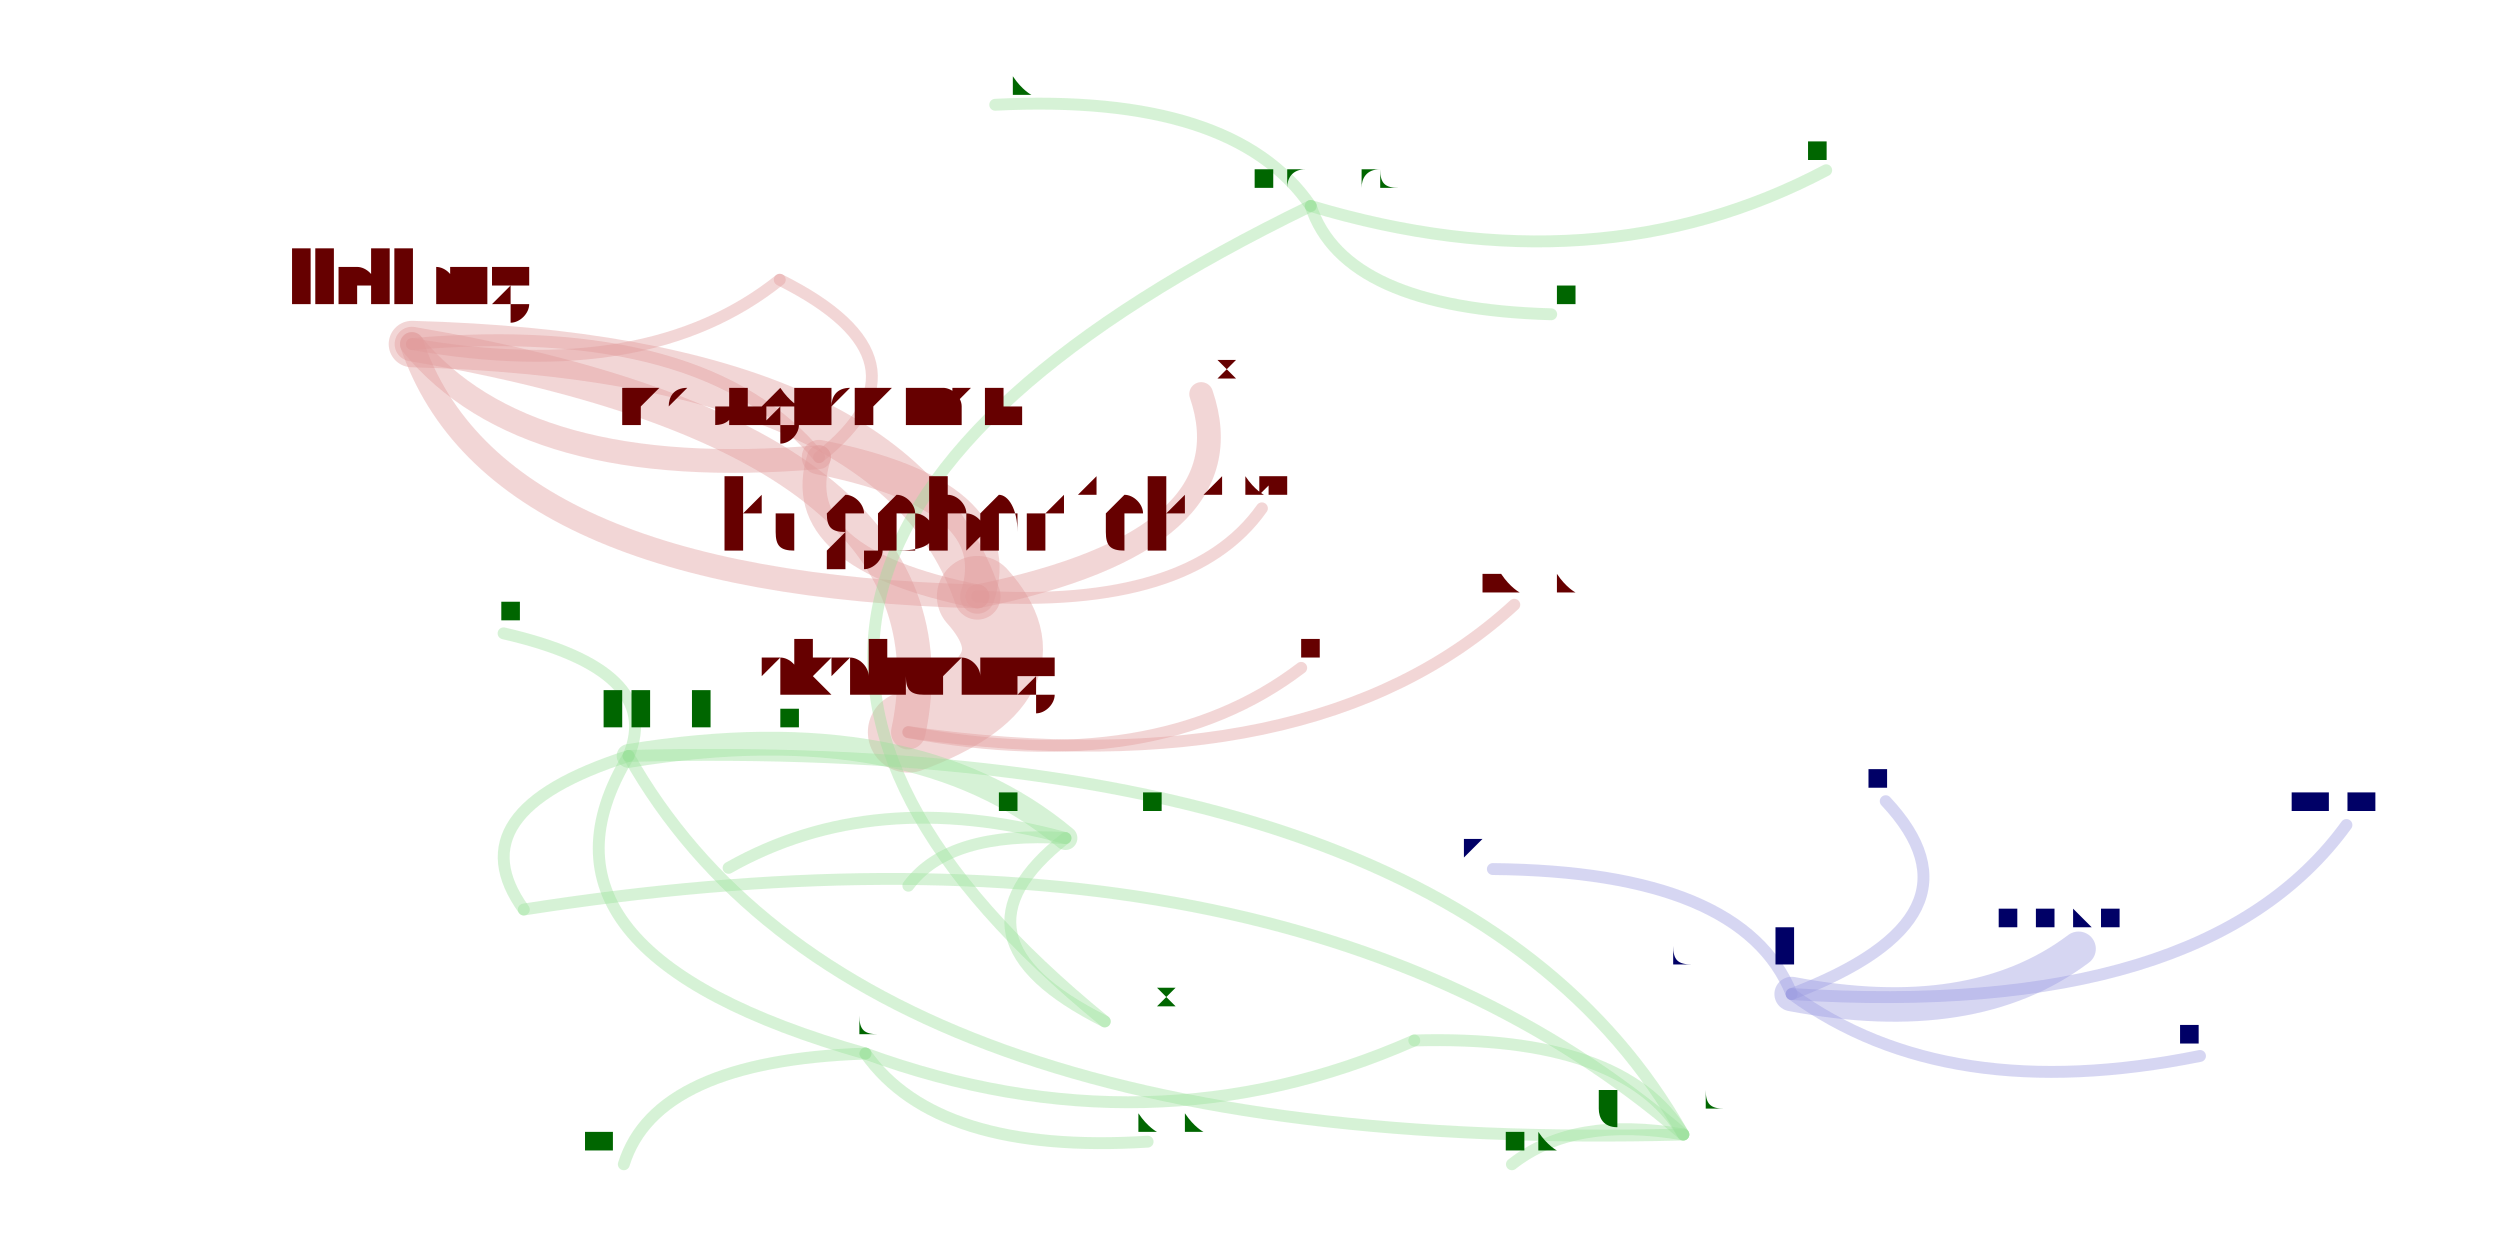
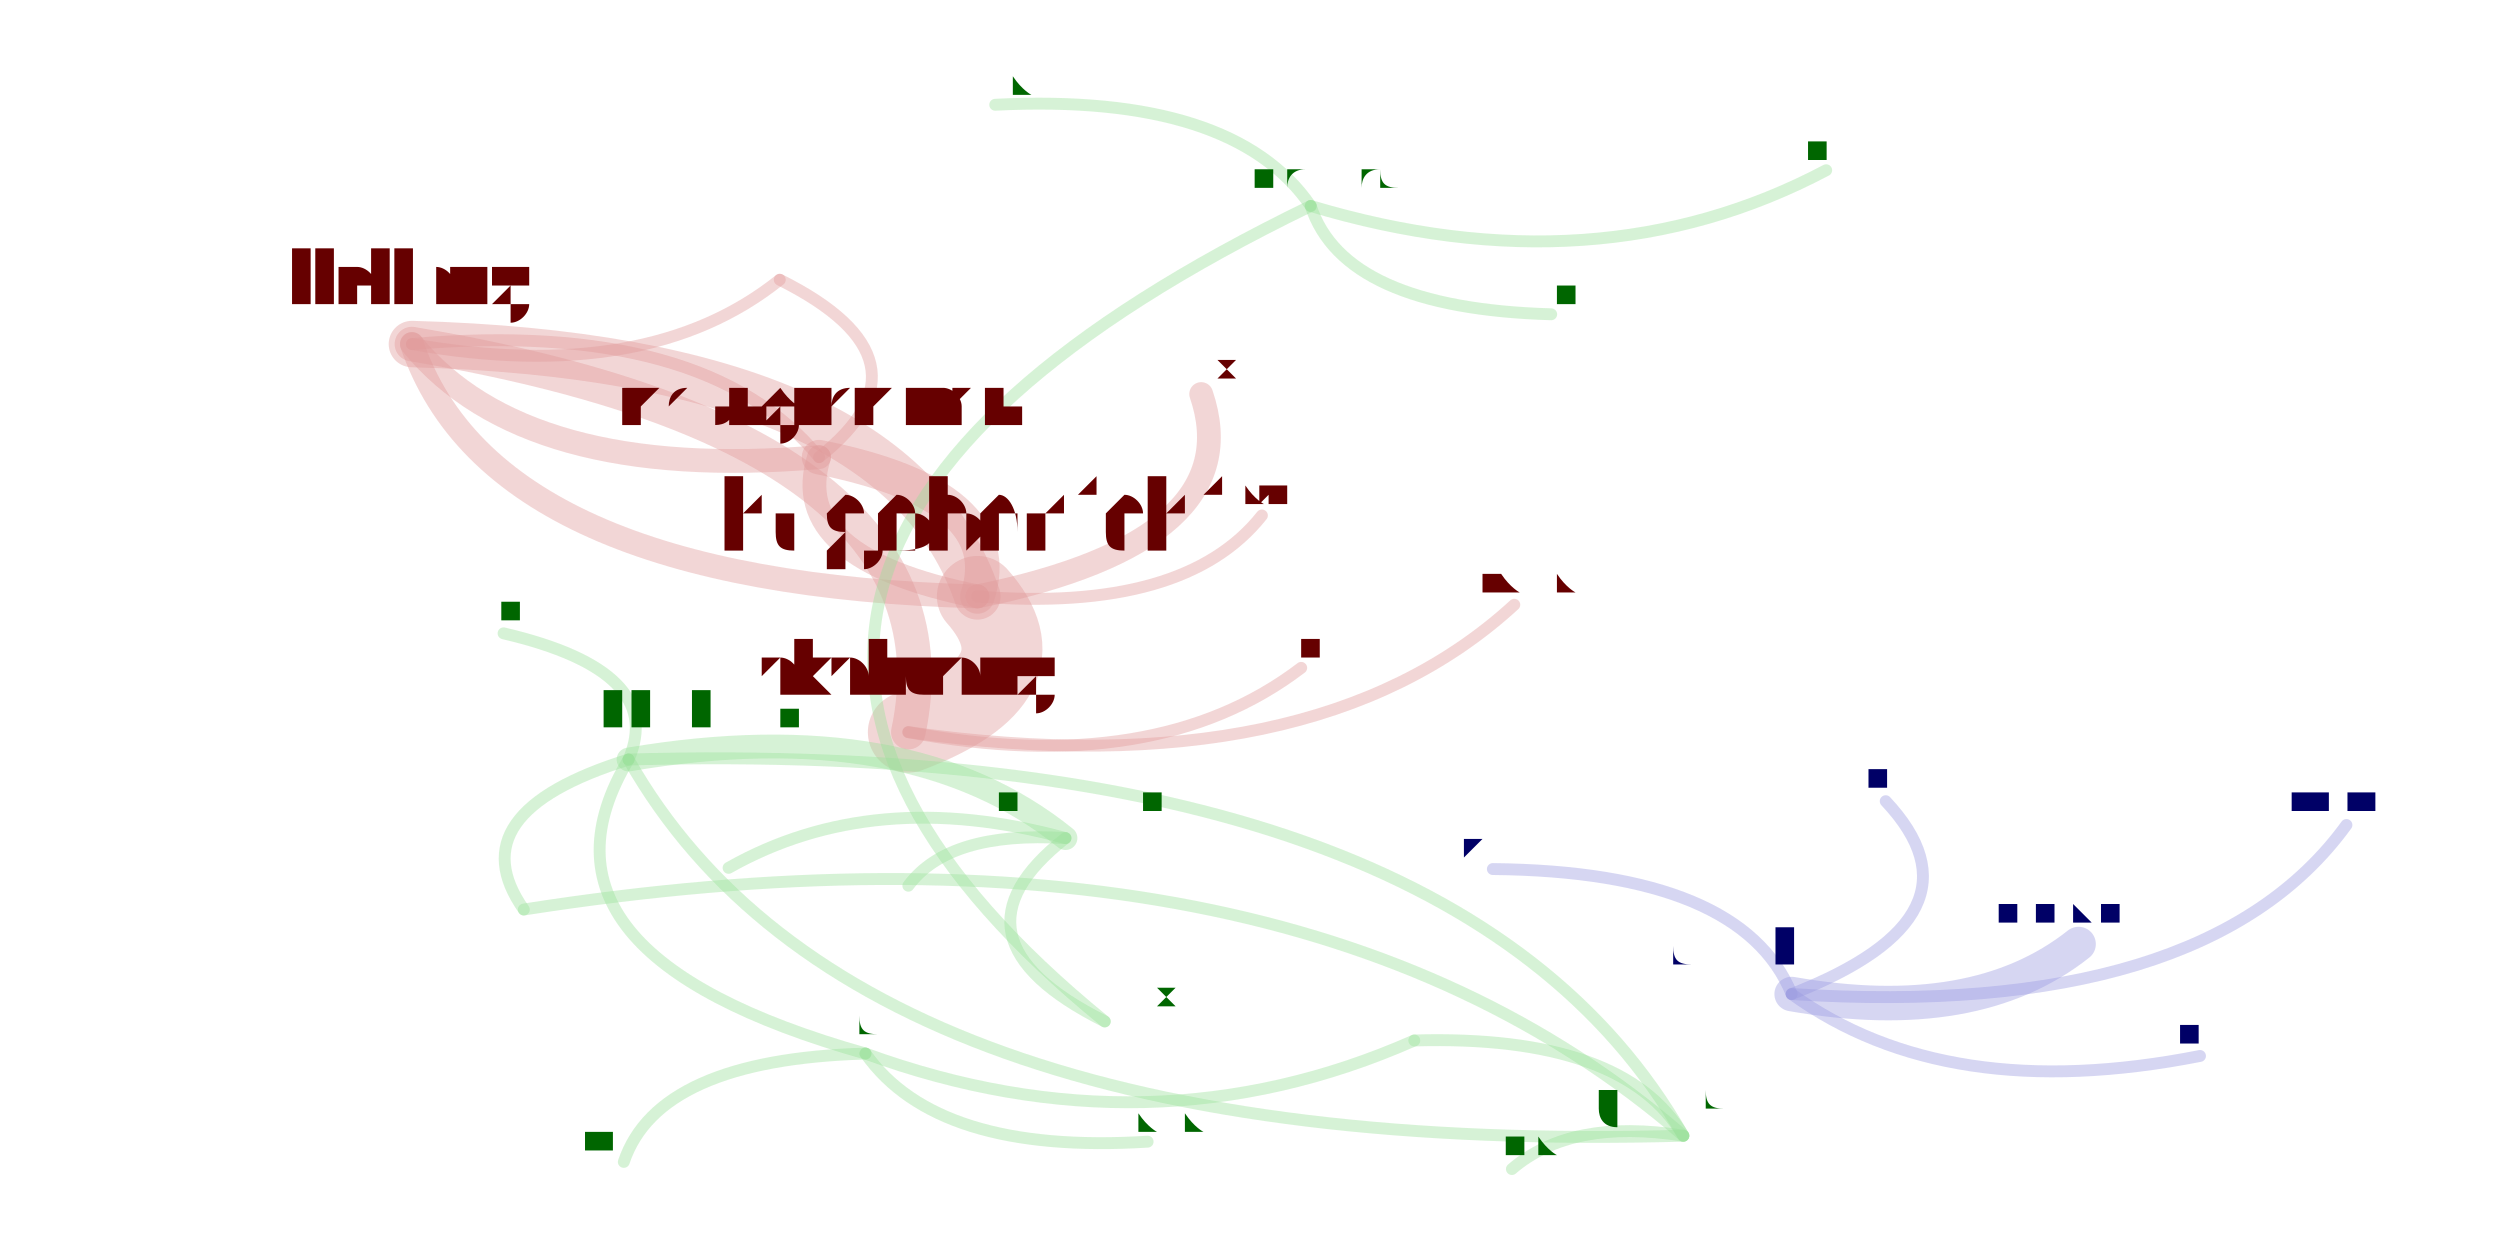
<svg xmlns="http://www.w3.org/2000/svg" width="4000" height="2000" viewBox="-0.025 -0.025 2.05 1.05">
  <style>
    path {
      fill: none;
      stroke-linecap: round;
      stroke-opacity: 0.4;
    }

    text {
      text-anchor: middle;
      alignment-baseline: hanging;
    }
  </style>
  <g opacity="0.4">
-     <path d="M0.713 0.590 Q0.765 0.344 0.296 0.264" stroke="hsl(0.0,100%,35%)" stroke-width="0.029" />
-     <path d="M0.713 0.590 Q0.833 0.545 0.771 0.476" stroke="hsl(0.0,100%,35%)" stroke-width="0.068" />
+     <path d="M0.713 0.590 Q0.765 0.343 0.296 0.264" stroke="hsl(0.0,100%,35%)" stroke-width="0.029" />
+     <path d="M0.713 0.590 Q0.832 0.545 0.771 0.476" stroke="hsl(0.0,100%,35%)" stroke-width="0.068" />
    <path d="M0.713 0.590 Q0.921 0.629 1.043 0.536" stroke="hsl(0.0,100%,35%)" stroke-width="0.01" />
    <path d="M0.713 0.590 Q1.053 0.638 1.222 0.483" stroke="hsl(0.0,100%,35%)" stroke-width="0.01" />
    <path d="M0.296 0.264 Q0.391 0.380 0.638 0.359" stroke="hsl(0.0,100%,35%)" stroke-width="0.02" />
    <path d="M0.296 0.264 Q0.494 0.299 0.605 0.210" stroke="hsl(0.0,100%,35%)" stroke-width="0.01" />
    <path d="M0.296 0.264 Q0.364 0.465 0.771 0.476" stroke="hsl(0.0,100%,35%)" stroke-width="0.02" />
    <path d="M0.771 0.476 Q1.001 0.429 0.959 0.306" stroke="hsl(0.0,100%,35%)" stroke-width="0.02" />
    <path d="M0.771 0.476 Q0.799 0.391 0.638 0.359" stroke="hsl(0.0,100%,35%)" stroke-width="0.029" />
    <path d="M0.771 0.476 Q0.703 0.275 0.296 0.264" stroke="hsl(0.0,100%,35%)" stroke-width="0.039" />
-     <path d="M0.771 0.476 Q0.950 0.487 1.010 0.402" stroke="hsl(0.0,100%,35%)" stroke-width="0.01" />
+     <path d="M0.771 0.476 Q0.945 0.490 1.010 0.408" stroke="hsl(0.0,100%,35%)" stroke-width="0.01" />
    <path d="M0.845 0.679 Q0.747 0.673 0.713 0.719" stroke="hsl(120.0,100%,35%)" stroke-width="0.01" />
-     <path d="M0.845 0.679 Q0.716 0.571 0.478 0.610" stroke="hsl(120.0,100%,35%)" stroke-width="0.02" />
+     <path d="M0.845 0.679 Q0.714 0.573 0.478 0.613" stroke="hsl(120.0,100%,35%)" stroke-width="0.02" />
    <path d="M0.845 0.679 Q0.738 0.763 0.878 0.833" stroke="hsl(120.0,100%,35%)" stroke-width="0.01" />
    <path d="M0.845 0.679 Q0.684 0.635 0.562 0.704" stroke="hsl(120.0,100%,35%)" stroke-width="0.01" />
-     <path d="M0.478 0.610 Q0.667 0.946 1.364 0.928" stroke="hsl(120.0,100%,35%)" stroke-width="0.01" />
-     <path d="M0.478 0.610 Q0.508 0.538 0.373 0.507" stroke="hsl(120.0,100%,35%)" stroke-width="0.01" />
-     <path d="M0.478 0.610 Q0.331 0.657 0.390 0.739" stroke="hsl(120.0,100%,35%)" stroke-width="0.01" />
-     <path d="M0.478 0.610 Q0.378 0.775 0.677 0.860" stroke="hsl(120.0,100%,35%)" stroke-width="0.01" />
+     <path d="M0.478 0.613 Q0.668 0.948 1.364 0.929" stroke="hsl(120.0,100%,35%)" stroke-width="0.01" />
+     <path d="M0.478 0.613 Q0.510 0.539 0.373 0.507" stroke="hsl(120.0,100%,35%)" stroke-width="0.01" />
+     <path d="M0.478 0.613 Q0.333 0.658 0.390 0.739" stroke="hsl(120.0,100%,35%)" stroke-width="0.01" />
+     <path d="M0.478 0.613 Q0.380 0.776 0.677 0.860" stroke="hsl(120.0,100%,35%)" stroke-width="0.01" />
    <path d="M1.455 0.810 Q1.802 0.832 1.921 0.668" stroke="hsl(240.0,100%,35%)" stroke-width="0.01" />
-     <path d="M1.455 0.810 Q1.625 0.745 1.534 0.648" stroke="hsl(240.0,100%,35%)" stroke-width="0.01" />
-     <path d="M1.455 0.810 Q1.414 0.707 1.204 0.705" stroke="hsl(240.0,100%,35%)" stroke-width="0.01" />
-     <path d="M1.455 0.810 Q1.585 0.905 1.798 0.862" stroke="hsl(240.0,100%,35%)" stroke-width="0.01" />
-     <path d="M1.455 0.810 Q1.607 0.839 1.696 0.772" stroke="hsl(240.0,100%,35%)" stroke-width="0.029" />
-     <path d="M1.364 0.928 Q1.272 0.912 1.220 0.953" stroke="hsl(120.0,100%,35%)" stroke-width="0.01" />
-     <path d="M1.364 0.928 Q1.028 0.639 0.390 0.739" stroke="hsl(120.0,100%,35%)" stroke-width="0.01" />
-     <path d="M1.364 0.928 Q1.314 0.844 1.138 0.849" stroke="hsl(120.0,100%,35%)" stroke-width="0.01" />
-     <path d="M1.364 0.928 Q1.175 0.592 0.478 0.610" stroke="hsl(120.0,100%,35%)" stroke-width="0.01" />
+     <path d="M1.455 0.810 Q1.624 0.744 1.534 0.648" stroke="hsl(240.0,100%,35%)" stroke-width="0.01" />
+     <path d="M1.455 0.810 Q1.413 0.707 1.204 0.705" stroke="hsl(240.0,100%,35%)" stroke-width="0.01" />
+     <path d="M1.455 0.810 Q1.585 0.904 1.798 0.862" stroke="hsl(240.0,100%,35%)" stroke-width="0.01" />
+     <path d="M1.455 0.810 Q1.609 0.837 1.696 0.768" stroke="hsl(240.0,100%,35%)" stroke-width="0.029" />
+     <path d="M1.364 0.929 Q1.270 0.914 1.220 0.957" stroke="hsl(120.0,100%,35%)" stroke-width="0.01" />
+     <path d="M1.364 0.929 Q1.029 0.639 0.390 0.739" stroke="hsl(120.0,100%,35%)" stroke-width="0.01" />
+     <path d="M1.364 0.929 Q1.314 0.844 1.138 0.849" stroke="hsl(120.0,100%,35%)" stroke-width="0.01" />
+     <path d="M1.364 0.929 Q1.173 0.594 0.478 0.613" stroke="hsl(120.0,100%,35%)" stroke-width="0.01" />
    <path d="M0.638 0.359 Q0.611 0.444 0.771 0.476" stroke="hsl(0.0,100%,35%)" stroke-width="0.02" />
    <path d="M0.638 0.359 Q0.543 0.243 0.296 0.264" stroke="hsl(0.0,100%,35%)" stroke-width="0.01" />
    <path d="M0.638 0.359 Q0.741 0.278 0.605 0.210" stroke="hsl(0.0,100%,35%)" stroke-width="0.01" />
    <path d="M1.051 0.148 Q0.986 0.053 0.786 0.063" stroke="hsl(120.0,100%,35%)" stroke-width="0.01" />
    <path d="M1.051 0.148 Q1.291 0.220 1.484 0.118" stroke="hsl(120.0,100%,35%)" stroke-width="0.01" />
    <path d="M1.051 0.148 Q0.416 0.456 0.878 0.833" stroke="hsl(120.0,100%,35%)" stroke-width="0.01" />
    <path d="M1.051 0.148 Q1.079 0.234 1.253 0.239" stroke="hsl(120.0,100%,35%)" stroke-width="0.01" />
    <path d="M0.677 0.860 Q0.916 0.947 1.138 0.849" stroke="hsl(120.0,100%,35%)" stroke-width="0.01" />
-     <path d="M0.677 0.860 Q0.501 0.866 0.474 0.953" stroke="hsl(120.0,100%,35%)" stroke-width="0.01" />
+     <path d="M0.677 0.860 Q0.503 0.865 0.474 0.951" stroke="hsl(120.0,100%,35%)" stroke-width="0.01" />
    <path d="M0.677 0.860 Q0.737 0.945 0.914 0.934" stroke="hsl(120.0,100%,35%)" stroke-width="0.01" />
  </g>
  <text x="0.713" y="0.558" font-size="0.064" fill="hsl(0.0,100%,20%)">akahuang</text>
  <text x="0.296" y="0.231" font-size="0.067" fill="hsl(0.0,100%,20%)">jiejiang</text>
  <text x="0.771" y="0.434" font-size="0.085" fill="hsl(0.0,100%,20%)">hugobenichi</text>
  <text x="1.043" y="0.527" font-size="0.019" fill="hsl(0.0,100%,20%)">hashimoto</text>
  <text x="1.222" y="0.473" font-size="0.019" fill="hsl(0.0,100%,20%)">chungsheng</text>
  <text x="0.845" y="0.658" font-size="0.042" fill="hsl(120.0,100%,20%)">briannorris</text>
  <text x="0.713" y="0.710" font-size="0.019" fill="hsl(120.0,100%,20%)">akhna</text>
-   <text x="0.478" y="0.586" font-size="0.049" fill="hsl(120.0,100%,20%)">sarthakkukreti</text>
+   <text x="0.478" y="0.588" font-size="0.049" fill="hsl(120.0,100%,20%)">sarthakkukreti</text>
  <text x="0.878" y="0.820" font-size="0.026" fill="hsl(120.0,100%,20%)">jmpollock</text>
  <text x="0.562" y="0.694" font-size="0.019" fill="hsl(120.0,100%,20%)">wtlee</text>
-   <text x="1.455" y="0.786" font-size="0.049" fill="hsl(240.0,100%,20%)">dverkamp</text>
+   <text x="1.455" y="0.785" font-size="0.049" fill="hsl(240.0,100%,20%)">dverkamp</text>
  <text x="1.921" y="0.658" font-size="0.019" fill="hsl(240.0,100%,20%)">drmasquatch</text>
  <text x="1.534" y="0.638" font-size="0.019" fill="hsl(240.0,100%,20%)">dtor</text>
  <text x="1.204" y="0.696" font-size="0.019" fill="hsl(240.0,100%,20%)">vapier</text>
  <text x="1.798" y="0.853" font-size="0.019" fill="hsl(240.0,100%,20%)">mka</text>
-   <text x="1.696" y="0.756" font-size="0.032" fill="hsl(240.0,100%,20%)">allenwebb</text>
-   <text x="1.364" y="0.907" font-size="0.042" fill="hsl(120.0,100%,20%)">gwendal</text>
-   <text x="1.220" y="0.944" font-size="0.019" fill="hsl(120.0,100%,20%)">bailideng</text>
+   <text x="1.696" y="0.752" font-size="0.032" fill="hsl(240.0,100%,20%)">allenwebb</text>
+   <text x="1.364" y="0.908" font-size="0.042" fill="hsl(120.0,100%,20%)">gwendal</text>
+   <text x="1.220" y="0.947" font-size="0.019" fill="hsl(120.0,100%,20%)">bailideng</text>
  <text x="0.390" y="0.726" font-size="0.026" fill="hsl(120.0,100%,20%)">dlunev</text>
  <text x="1.138" y="0.836" font-size="0.026" fill="hsl(120.0,100%,20%)">apronin</text>
  <text x="0.959" y="0.293" font-size="0.026" fill="hsl(0.0,100%,20%)">pmarko</text>
  <text x="0.638" y="0.331" font-size="0.056" fill="hsl(0.0,100%,20%)">jasongustaman</text>
-   <text x="1.010" y="0.393" font-size="0.019" fill="hsl(0.0,100%,20%)">ningyuan</text>
+   <text x="1.010" y="0.399" font-size="0.019" fill="hsl(0.0,100%,20%)">ningyuan</text>
  <text x="1.051" y="0.130" font-size="0.037" fill="hsl(120.0,100%,20%)">imranziad</text>
  <text x="0.786" y="0.054" font-size="0.019" fill="hsl(120.0,100%,20%)">jcliang</text>
  <text x="1.484" y="0.109" font-size="0.019" fill="hsl(120.0,100%,20%)">kamesan</text>
  <text x="1.253" y="0.230" font-size="0.019" fill="hsl(120.0,100%,20%)">pihsun</text>
  <text x="0.605" y="0.197" font-size="0.026" fill="hsl(0.0,100%,20%)">taoyl</text>
  <text x="0.373" y="0.497" font-size="0.019" fill="hsl(120.0,100%,20%)">tbrandston</text>
  <text x="0.677" y="0.842" font-size="0.037" fill="hsl(120.0,100%,20%)">yich</text>
-   <text x="0.474" y="0.944" font-size="0.019" fill="hsl(120.0,100%,20%)">sadmansakib</text>
+   <text x="0.474" y="0.942" font-size="0.019" fill="hsl(120.0,100%,20%)">sadmansakib</text>
  <text x="0.914" y="0.925" font-size="0.019" fill="hsl(120.0,100%,20%)">chingkang</text>
</svg>
